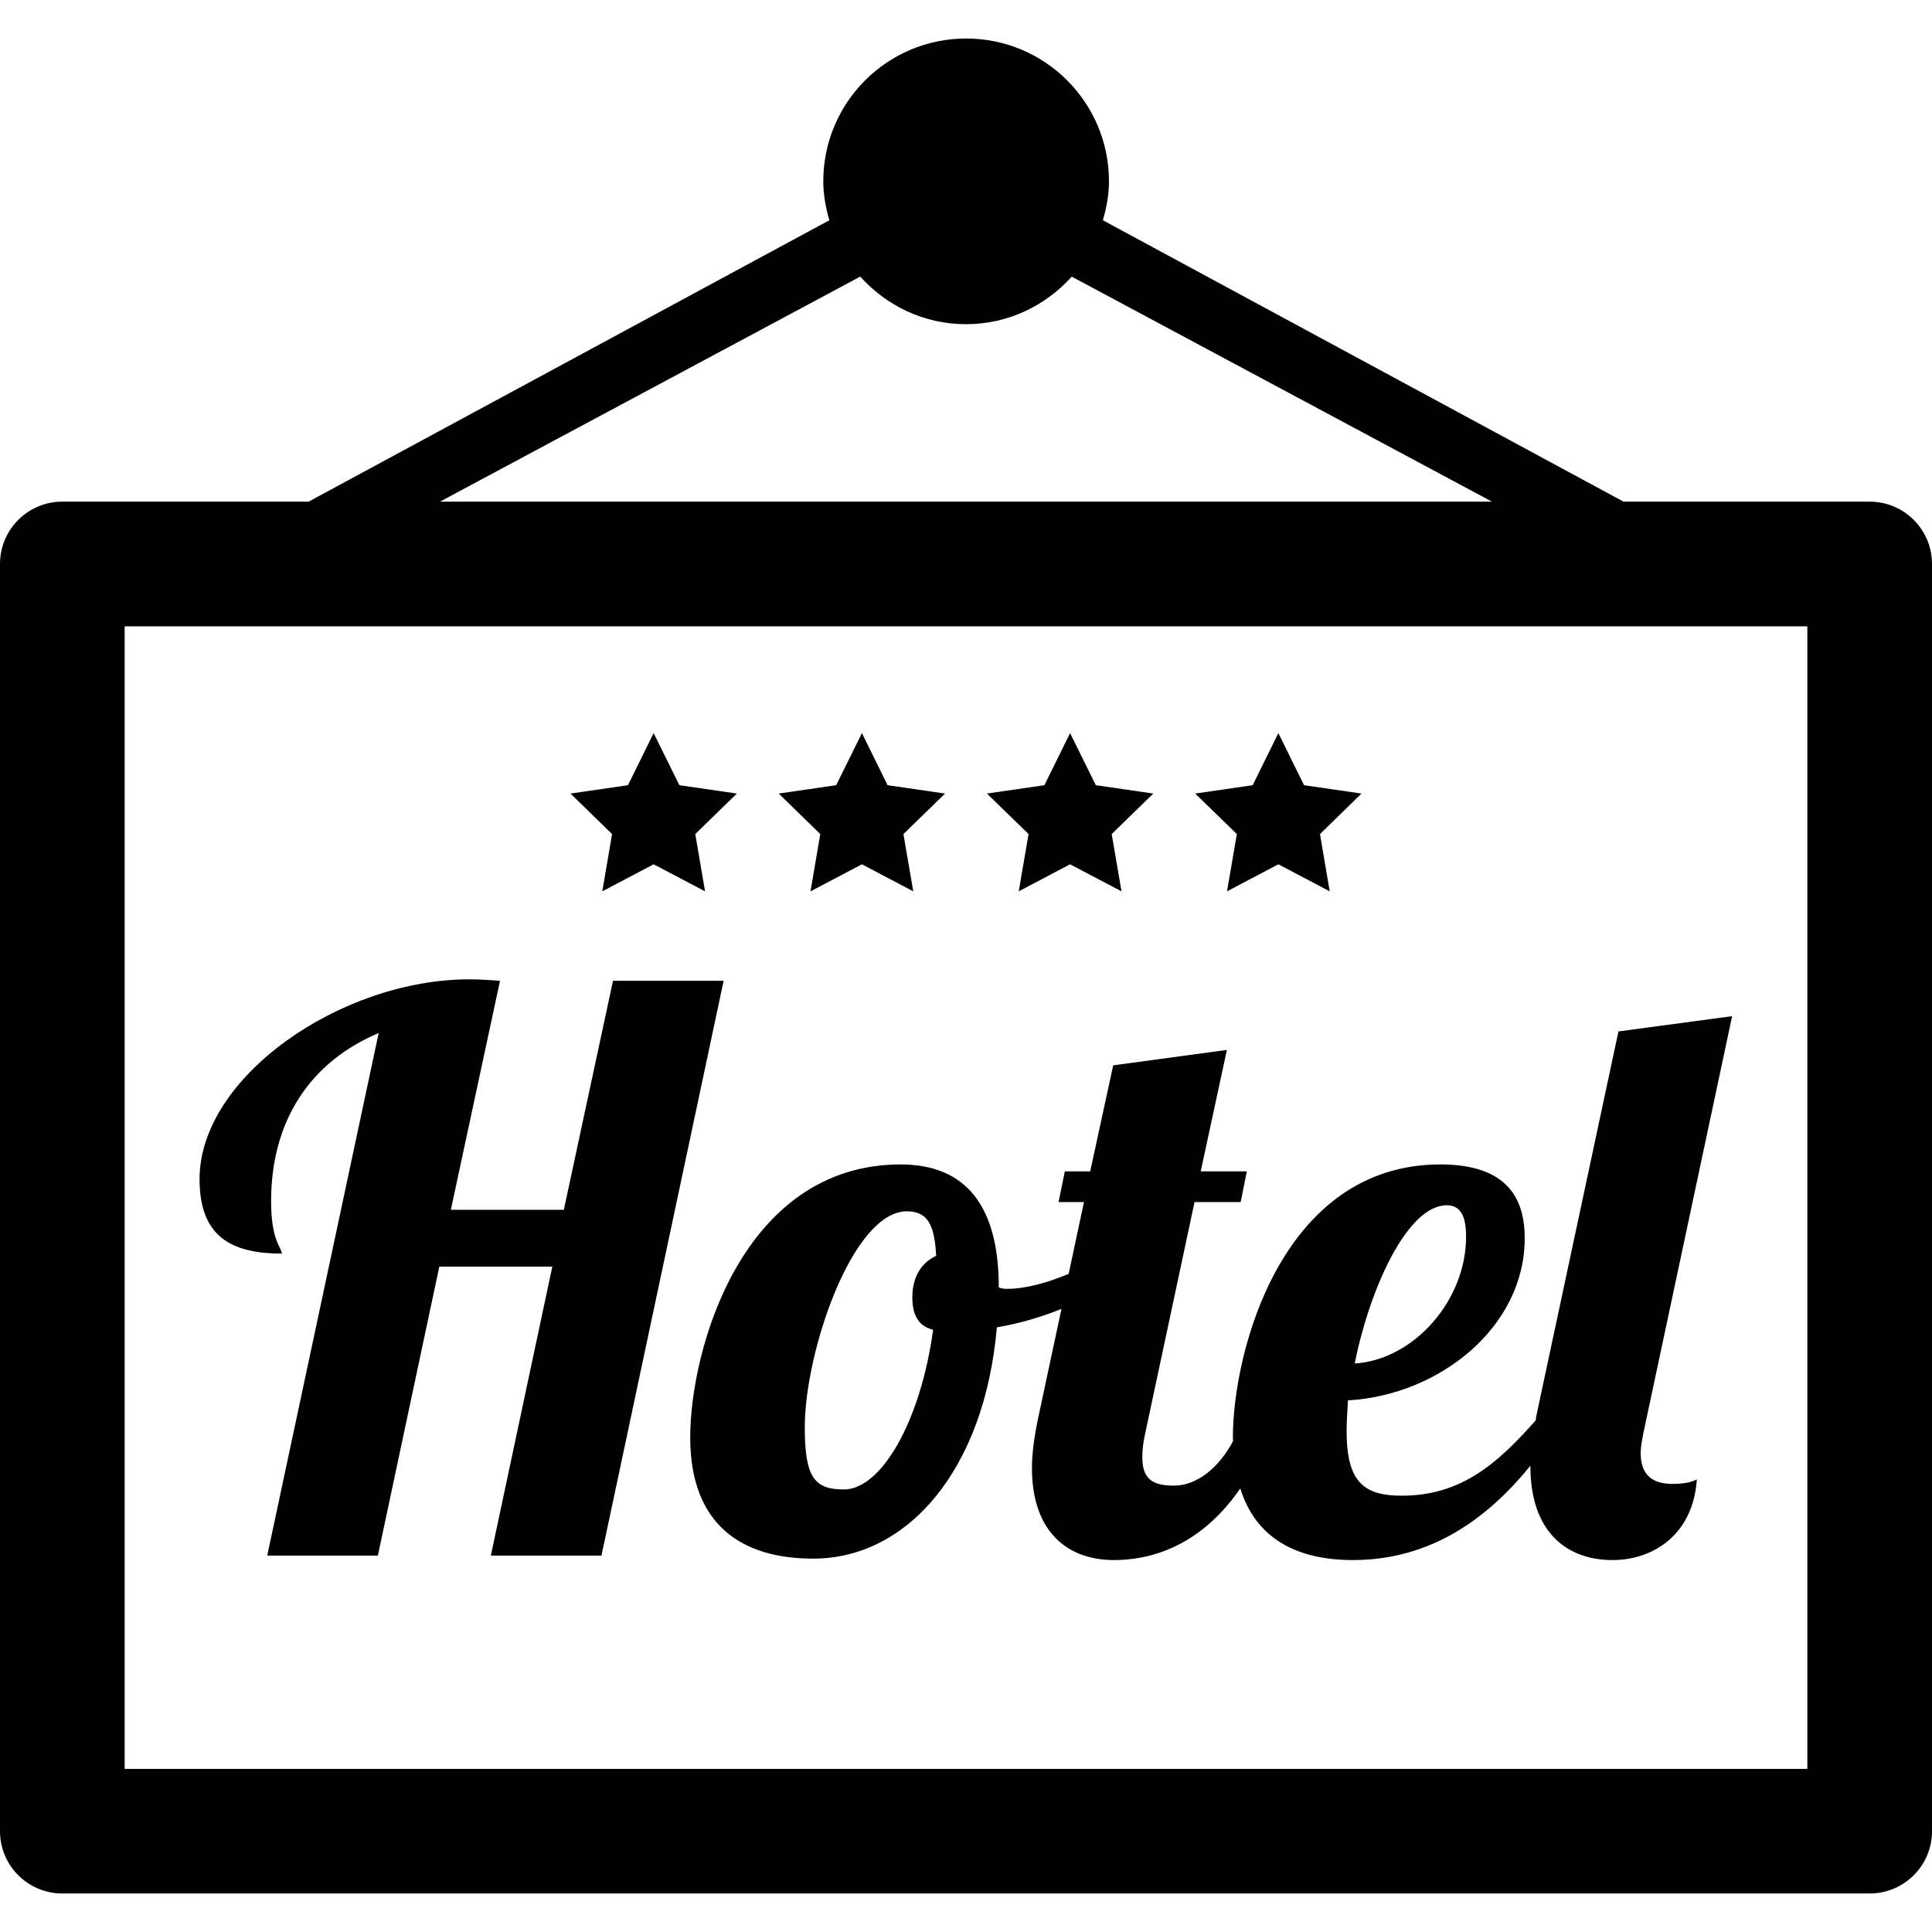
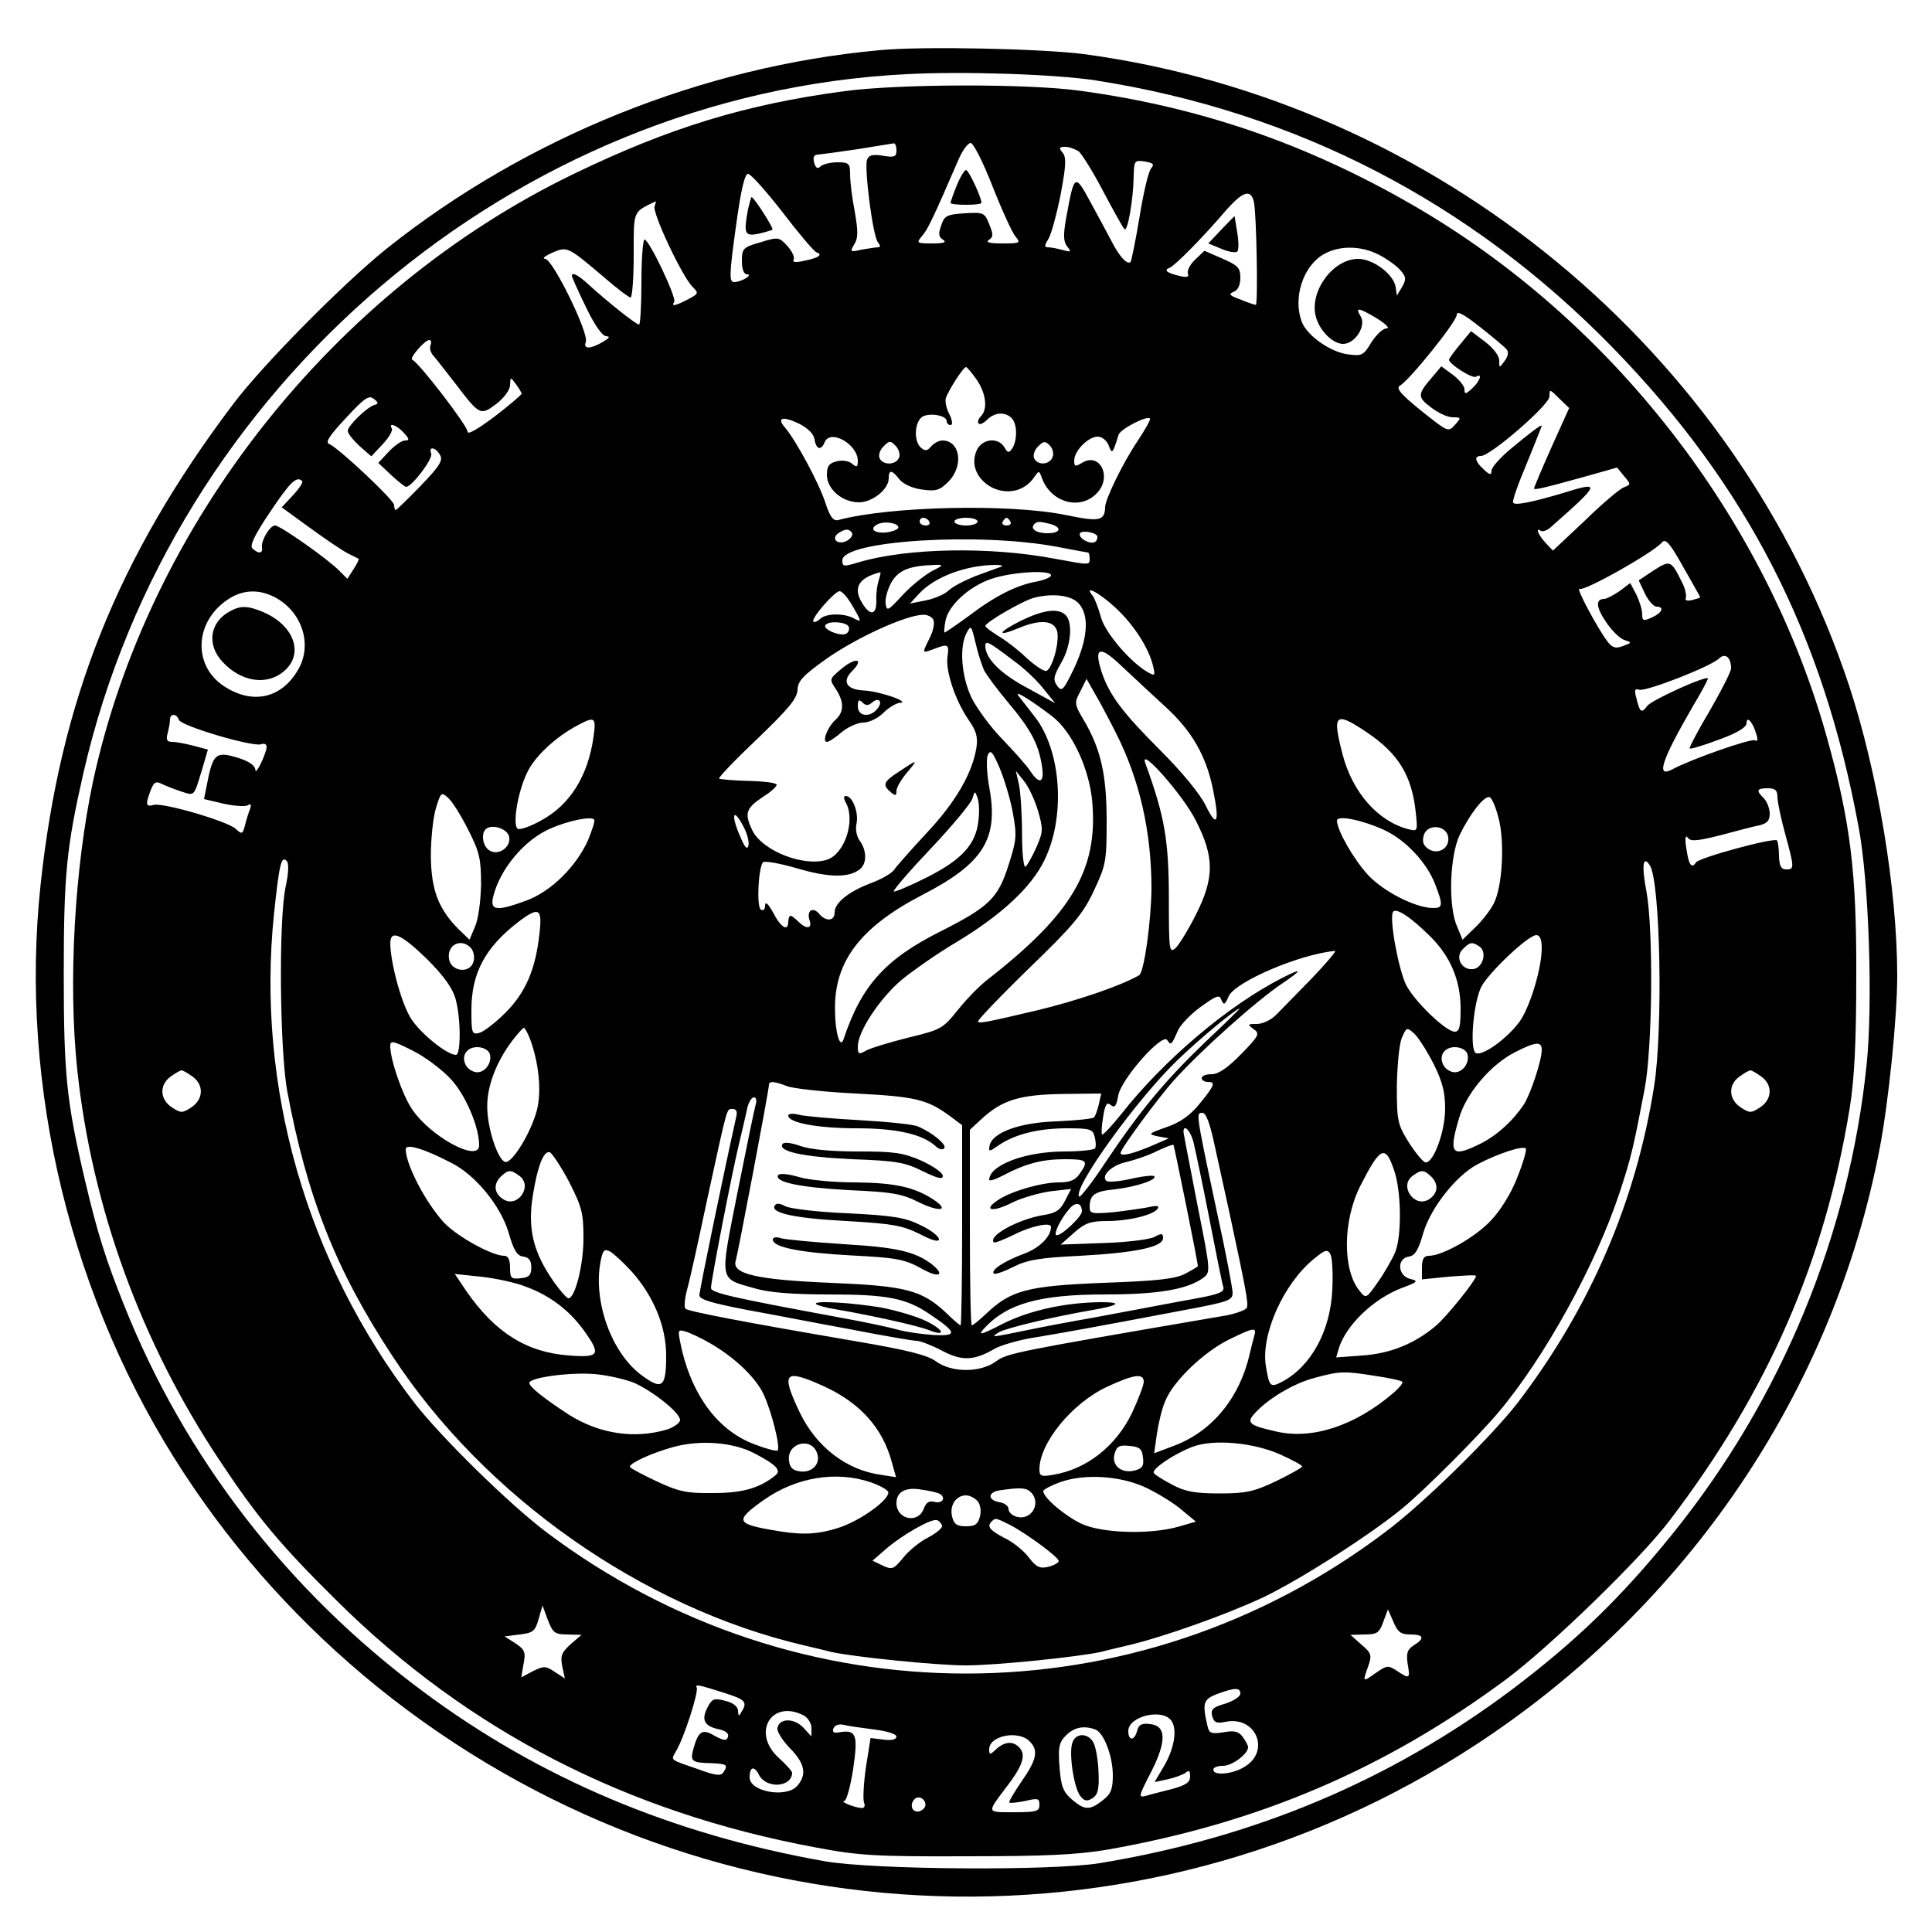
- <svg xmlns="http://www.w3.org/2000/svg" fill="#000000" version="1.1" id="Capa_1" width="800px" height="800px" viewBox="0 0 31 31" xml:space="preserve">
-   <g>
-     <path d="M30,8.049h-3.95l-8.354-4.515c0.058-0.2,0.098-0.406,0.098-0.624c0-1.265-1.025-2.292-2.292-2.292   c-1.266,0-2.292,1.026-2.292,2.292c0,0.218,0.04,0.424,0.097,0.624L4.952,8.049H1c-0.552,0-1,0.448-1,1v20.333c0,0.553,0.448,1,1,1   h29c0.552,0,1-0.447,1-1V9.049C31,8.497,30.552,8.049,30,8.049z M13.803,4.438c0.419,0.466,1.021,0.764,1.697,0.764   s1.277-0.298,1.697-0.763l6.742,3.61H7.06L13.803,4.438z M29,28.383H2V10.05h27V28.383z M3.202,18.919   c0-1.641,2.269-3.205,4.328-3.205c0.172,0,0.333,0.012,0.493,0.023l-0.789,3.675h1.813l0.789-3.675h1.775l-1.96,9.223H7.876   l0.986-4.636H7.049L6.063,24.96H4.288l1.788-8.384c-1.085,0.456-1.726,1.393-1.726,2.698c0,0.629,0.161,0.729,0.173,0.84   C3.67,20.116,3.202,19.808,3.202,18.919z M11.075,23.063c0,1.404,0.826,1.946,1.973,1.946c1.517,0,2.75-1.43,2.947-3.711   c0.368-0.062,0.715-0.167,1.037-0.296l-0.374,1.75c-0.062,0.296-0.1,0.566-0.1,0.801c0,1.036,0.58,1.479,1.318,1.479   c0.512,0,1.348-0.167,2.025-1.149c0.252,0.805,0.908,1.149,1.808,1.149c1.265,0,2.172-0.683,2.847-1.513c0,0.002,0,0.006,0,0.008   c0,1.049,0.578,1.505,1.317,1.505c0.666,0,1.295-0.419,1.354-1.294c-0.072,0.035-0.172,0.072-0.395,0.072   c-0.382,0-0.506-0.209-0.506-0.492c0-0.11,0.025-0.233,0.05-0.357l1.417-6.656l-1.824,0.245l-1.32,6.179   c-0.004,0.021-0.002,0.039-0.008,0.062c-0.604,0.683-1.189,1.208-2.146,1.208c-0.593,0-0.888-0.197-0.888-1.036   c0-0.147,0.012-0.319,0.022-0.493c1.479-0.086,2.836-1.184,2.836-2.601c0-0.617-0.259-1.185-1.354-1.185   c-2.527,0-3.329,2.971-3.329,4.39c0,0.018,0.003,0.032,0.003,0.05c-0.225,0.422-0.574,0.714-0.951,0.714   c-0.345,0-0.505-0.11-0.505-0.456c0-0.111,0.012-0.234,0.049-0.395l0.789-3.699h0.74l0.099-0.493h-0.74l0.42-1.948l-1.824,0.247   l-0.369,1.701h-0.407l-0.101,0.493h0.408l-0.246,1.152c-0.344,0.144-0.693,0.24-0.983,0.24c-0.037,0-0.086,0-0.138-0.023   c0-1.295-0.518-1.973-1.576-1.973C11.914,18.687,11.075,21.646,11.075,23.063z M23.215,19.339c0.234,0,0.309,0.197,0.309,0.505   c0,1.023-0.838,1.974-1.787,2.034C21.982,20.658,22.586,19.339,23.215,19.339z M15.021,20.151c-0.222,0.101-0.382,0.32-0.382,0.666   c0,0.248,0.074,0.457,0.333,0.52c-0.197,1.455-0.826,2.562-1.431,2.562c-0.468,0-0.628-0.185-0.628-0.998   c0-1.209,0.764-3.465,1.64-3.465C14.873,19.438,14.996,19.635,15.021,20.151z M9.821,13.383l-0.667-0.65l0.922-0.134l0.412-0.836   l0.413,0.836l0.922,0.134l-0.667,0.65l0.157,0.919l-0.825-0.434l-0.824,0.434L9.821,13.383z M13.162,13.383l-0.667-0.65   l0.922-0.134l0.413-0.836l0.412,0.836l0.922,0.134l-0.668,0.65l0.158,0.919l-0.824-0.434l-0.825,0.434L13.162,13.383z    M16.504,13.383l-0.668-0.65l0.922-0.134l0.412-0.836l0.413,0.836l0.922,0.134l-0.667,0.65l0.157,0.919l-0.825-0.434l-0.824,0.434   L16.504,13.383z M19.846,13.383l-0.669-0.65l0.923-0.134l0.412-0.836l0.412,0.836l0.922,0.134l-0.666,0.65l0.156,0.919   l-0.824-0.434l-0.824,0.434L19.846,13.383z" />
+ <svg xmlns="http://www.w3.org/2000/svg" version="1.0" width="500pt" height="500pt" viewBox="0 0 500 500" preserveAspectRatio="xMidYMid meet">
+   <g transform="translate(0,500) scale(0.1,-0.1)" fill="#000000" stroke="none">
+     <path d="M2275 4870 c-457 -42 -913 -225 -1275 -514 -111 -89 -320 -300 -396 -401 -300 -397 -448 -768 -499 -1245 -56 -523 79 -1078 372 -1524 137 -209 304 -393 500 -552 823 -664 1965 -724 2843 -149 549 360 925 916 1045 1545 23 121 45 339 45 445 0 223 -51 528 -125 752 -288 866 -1068 1510 -1980 1633 -108 14 -419 21 -530 10z m560 -78 c519 -81 972 -315 1340 -693 347 -357 543 -740 635 -1239 27 -143 37 -456 21 -613 -45 -443 -221 -868 -502 -1216 -134 -166 -251 -279 -418 -405 -313 -234 -664 -382 -1066 -448 -125 -20 -583 -17 -710 5 -396 70 -739 215 -1041 440 -350 260 -617 606 -774 1002 -46 115 -68 184 -100 320 -48 205 -55 273 -55 535 0 257 7 327 51 520 230 1003 1118 1757 2129 1808 147 8 386 0 490 -16z" />
+     <path d="M2185 4764 c-256 -34 -454 -95 -700 -214 -621 -300 -1100 -906 -1244 -1571 -48 -226 -65 -522 -41 -748 38 -356 165 -705 368 -1010 98 -148 157 -219 306 -366 338 -334 747 -545 1236 -636 111 -21 154 -24 390 -23 207 0 287 4 365 17 393 69 720 209 1033 441 114 85 348 312 423 411 255 335 401 670 466 1067 12 75 17 168 17 343 1 266 -15 397 -75 613 -158 570 -557 1084 -1074 1382 -274 158 -550 253 -859 295 -136 19 -471 18 -611 -1z m135 -153 c0 -17 -5 -19 -35 -14 -26 4 -36 2 -41 -10 -8 -21 15 -199 28 -214 7 -9 7 -13 0 -13 -5 0 -24 -3 -42 -6 -30 -7 -31 -6 -19 14 10 16 10 33 1 85 -7 35 -12 78 -12 96 0 28 -3 31 -33 31 -18 0 -38 -5 -44 -11 -7 -7 -12 -4 -16 10 -4 15 0 21 11 21 10 1 55 7 102 14 47 8 88 14 93 15 4 1 7 -8 7 -18z m249 -94 c24 -61 51 -120 59 -129 14 -17 12 -18 -34 -18 -33 0 -44 3 -35 9 12 8 12 14 1 41 -12 30 -15 31 -64 28 -45 -3 -52 -6 -60 -31 -8 -22 -7 -30 4 -37 11 -7 3 -10 -27 -10 -41 0 -42 1 -27 19 15 17 28 44 95 199 10 23 24 42 31 42 7 0 32 -49 57 -113z m223 91 c8 -7 37 -53 63 -103 26 -49 51 -94 55 -98 8 -9 23 75 24 138 1 39 2 41 29 37 22 -4 25 -7 16 -18 -7 -8 -20 -64 -30 -126 -10 -61 -21 -113 -23 -116 -9 -8 -30 15 -50 55 -11 21 -36 67 -55 102 -39 72 -41 71 -61 -39 -9 -49 -8 -65 2 -78 11 -14 10 -15 -12 -9 -14 4 -31 7 -38 7 -10 0 -9 5 2 23 7 12 21 64 31 114 14 75 15 96 5 108 -10 12 -9 15 7 15 10 0 26 -6 35 -12z m-767 -157 c42 -55 82 -102 88 -104 17 -6 7 -14 -32 -22 -22 -5 -31 -4 -27 3 3 6 -4 22 -16 35 -22 24 -24 24 -70 10 -45 -13 -48 -16 -48 -49 0 -20 5 -34 13 -34 18 0 -14 -20 -33 -20 -13 0 -13 17 4 140 13 96 23 140 32 140 7 0 47 -45 89 -99z m1220 27 c7 -31 11 -268 5 -267 -3 0 -21 6 -40 14 -28 10 -32 14 -17 20 11 4 17 18 17 36 0 26 -6 32 -47 50 l-46 20 -24 -23 c-13 -12 -21 -28 -19 -35 4 -10 -2 -12 -22 -7 -33 8 -41 15 -25 21 13 5 83 75 148 151 42 47 62 53 70 20z m-1551 -12 c-6 -17 71 -181 98 -208 17 -17 16 -18 -12 -33 -33 -17 -44 -19 -35 -6 6 11 -65 161 -77 161 -4 0 -8 -49 -8 -110 0 -60 -3 -110 -6 -110 -8 0 -83 60 -129 102 -28 26 -45 35 -45 24 0 -3 16 -39 36 -80 23 -48 43 -76 53 -76 11 -1 8 -5 -9 -15 -33 -19 -51 -19 -44 0 9 22 -86 215 -105 215 -9 1 -1 7 18 16 40 17 40 16 136 -65 32 -28 63 -51 67 -51 4 0 8 49 8 109 0 118 -3 111 57 140 1 1 0 -5 -3 -13z m1874 -125 c20 -10 45 -28 55 -39 16 -18 17 -24 6 -44 l-14 -23 -3 22 c-5 33 -58 73 -97 73 -65 0 -126 -83 -110 -148 9 -37 44 -72 71 -72 31 0 61 47 45 72 -15 24 -4 22 44 -7 22 -14 33 -25 23 -25 -9 0 -26 -16 -39 -36 -20 -34 -25 -36 -61 -31 -45 6 -105 48 -119 84 -23 61 2 142 55 174 40 24 97 24 144 0z m331 -245 c6 -7 4 -18 -5 -30 -14 -19 -14 -19 -14 1 0 12 -15 32 -36 48 l-37 28 -28 -34 c-16 -19 -29 -37 -29 -40 0 -11 61 -50 70 -44 18 11 10 -12 -10 -30 -17 -16 -20 -16 -20 -2 0 8 -14 25 -30 37 l-30 22 -20 -24 c-42 -48 -43 -55 -7 -82 19 -15 44 -26 57 -26 22 0 22 -1 5 -20 -17 -19 -18 -18 -87 37 -53 43 -66 58 -55 65 25 14 147 166 147 183 0 12 18 2 60 -31 33 -26 64 -52 69 -58z m-2785 10 c-3 -7 1 -20 8 -27 7 -8 32 -40 56 -71 64 -84 65 -84 107 -53 20 16 35 36 35 49 1 21 1 21 15 2 8 -11 15 -22 15 -25 -1 -3 -32 -30 -70 -59 -44 -33 -70 -48 -70 -39 0 15 -126 179 -143 186 -9 3 32 51 44 51 5 0 6 -6 3 -14z m1414 -89 c24 -36 29 -76 10 -95 -6 -6 -9 -15 -5 -18 3 -4 13 1 22 10 19 19 46 21 63 4 15 -15 15 -57 2 -78 -9 -13 -12 -13 -21 3 -16 26 -57 22 -71 -8 -17 -37 0 -76 40 -97 39 -19 83 -9 107 25 14 20 14 20 21 1 23 -65 100 -86 143 -40 40 42 7 107 -39 78 -17 -10 -20 -10 -20 6 0 25 36 62 61 62 11 0 23 -10 28 -22 9 -24 10 -24 26 27 5 15 73 50 81 42 3 -2 -12 -28 -31 -57 -38 -56 -85 -152 -85 -173 -1 -35 -15 -38 -101 -20 -146 30 -457 23 -590 -13 -12 -3 -21 8 -33 45 -16 50 -76 161 -104 194 -23 26 -7 31 35 11 24 -12 39 -27 41 -41 4 -26 17 -30 26 -8 14 36 86 -4 86 -48 0 -16 -3 -17 -15 -7 -8 7 -25 10 -40 6 -20 -5 -25 -13 -25 -35 0 -37 40 -71 83 -71 35 0 77 34 77 62 0 23 8 23 28 -3 10 -12 34 -23 59 -26 35 -5 45 -2 67 20 41 41 31 107 -15 107 -9 0 -22 -7 -29 -15 -10 -12 -16 -13 -26 -4 -19 15 -18 63 1 79 16 13 65 6 65 -10 0 -6 5 -10 10 -10 6 0 5 11 -3 28 -8 15 -12 34 -9 42 6 19 45 80 52 80 3 0 15 -15 28 -33z m1487 -175 c-25 -56 -45 -104 -45 -106 0 -5 25 1 130 30 l85 24 18 -22 c18 -21 18 -22 0 -29 -11 -4 -56 -42 -101 -86 l-83 -78 -19 20 c-20 22 -27 41 -12 31 5 -3 18 2 28 12 127 112 128 117 29 86 -77 -23 -125 -33 -129 -25 -3 4 13 49 35 101 21 52 39 96 39 98 0 5 -33 -20 -83 -62 -26 -22 -47 -46 -47 -54 0 -12 -4 -12 -20 3 -23 21 -26 35 -7 35 24 0 177 132 177 154 0 20 1 19 25 -5 l26 -25 -46 -102z m-3046 110 c-20 -6 -69 -54 -69 -67 0 -7 14 -24 30 -39 l31 -27 29 31 c17 18 27 36 24 41 -10 17 13 9 31 -11 15 -16 15 -20 3 -20 -8 0 -27 -13 -42 -29 l-27 -29 33 -31 c18 -17 36 -31 39 -31 15 0 70 73 65 86 -8 20 12 17 23 -4 8 -14 -2 -29 -51 -80 -33 -34 -62 -62 -64 -62 -2 0 -4 6 -4 13 0 13 -144 148 -168 158 -11 4 0 21 43 67 48 52 60 60 72 50 13 -10 13 -13 2 -16z m1358 -136 c-8 -20 -43 -21 -51 -1 -3 8 2 22 11 30 14 15 18 15 31 1 8 -8 12 -22 9 -30z m397 1 c-8 -21 -40 -22 -48 -2 -3 8 2 22 11 30 14 14 18 14 30 2 7 -7 11 -21 7 -30z m-1942 -62 c3 -3 -8 -20 -24 -37 l-29 -31 73 -53 c40 -29 84 -59 98 -66 14 -7 26 -13 28 -14 2 -1 -4 -13 -13 -27 l-16 -25 -22 22 c-31 31 -152 116 -165 116 -14 0 -37 -40 -34 -57 3 -16 -10 -17 -25 -2 -7 7 6 35 46 94 52 78 69 94 83 80z m1623 -105 c3 -5 -1 -10 -9 -10 -9 0 -16 5 -16 10 0 6 4 10 9 10 6 0 13 -4 16 -10z m125 0 c0 -5 -13 -10 -30 -10 -16 0 -30 5 -30 10 0 6 14 10 30 10 17 0 30 -4 30 -10z m85 0 c3 -5 -1 -10 -10 -10 -9 0 -13 5 -10 10 3 6 8 10 10 10 2 0 7 -4 10 -10z m-290 -15 c0 -5 -15 -11 -32 -13 -32 -3 -45 11 -20 22 19 8 52 2 52 -9z m393 9 c32 -9 27 -24 -7 -24 -30 0 -46 12 -34 24 8 7 12 7 41 0z m-513 -23 c3 -6 -3 -15 -14 -21 -24 -12 -42 7 -20 21 18 11 26 11 34 0z m635 -10 c0 -16 -13 -20 -32 -10 -10 5 -16 14 -13 19 6 9 45 1 45 -9z m-105 -26 c42 -8 79 -15 81 -15 2 0 4 -7 4 -15 0 -18 2 -18 -90 -1 -168 32 -382 28 -507 -9 -40 -12 -43 -12 -43 5 0 51 353 73 555 35z m1665 -131 c0 -1 -9 -4 -21 -7 -13 -3 -19 -1 -16 6 2 7 -2 26 -11 42 -27 55 -30 56 -72 29 l-39 -26 16 -34 c9 -19 23 -34 30 -34 21 0 15 -16 -12 -28 -22 -10 -25 -9 -25 9 0 11 -7 33 -15 50 l-16 30 -28 -21 c-16 -11 -34 -20 -39 -20 -23 0 -22 -21 4 -59 14 -22 36 -43 47 -47 21 -7 21 -7 -3 -16 -19 -7 -27 -5 -40 12 -27 36 -84 143 -72 136 12 -7 191 94 213 120 9 11 20 0 55 -63 24 -42 44 -77 44 -79z m-1990 67 c-19 -11 -53 -38 -75 -62 -37 -40 -40 -42 -43 -21 -2 12 5 37 15 55 19 32 47 43 113 45 23 1 22 -1 -10 -17z m180 12 c-8 -3 -38 -14 -66 -24 -27 -11 -59 -27 -70 -38 -11 -10 -38 -21 -59 -25 l-40 -8 24 26 c40 43 120 73 196 74 17 0 23 -2 15 -5z m-316 -35 c-4 -13 -7 -35 -6 -50 1 -37 -13 -43 -32 -16 -31 44 -17 72 42 87 2 1 0 -9 -4 -21z m446 13 c0 -5 -17 -12 -37 -16 -52 -9 -109 -38 -177 -90 -33 -24 -61 -43 -62 -42 -1 1 0 15 3 31 8 40 62 89 119 108 53 18 154 24 154 9z m-2010 -56 c72 -37 100 -124 61 -189 -43 -74 -118 -90 -191 -42 -84 55 -76 172 15 228 36 22 76 23 115 3z m1498 -26 c22 -38 22 -40 3 -30 -26 15 -74 14 -89 -1 -6 -6 -14 -9 -17 -7 -7 8 55 79 68 79 7 0 22 -18 35 -41z m678 -1 c48 -44 87 -105 98 -151 6 -25 5 -27 -11 -18 -45 24 -113 103 -124 144 -6 23 -16 48 -21 55 -25 30 16 9 58 -30z m-96 12 c30 -30 26 -92 -10 -169 -28 -58 -32 -62 -44 -46 -11 16 -10 24 10 59 26 44 31 105 12 124 -19 19 -57 14 -115 -14 -60 -30 -66 -44 -8 -20 57 24 93 21 101 -8 6 -27 -11 -92 -27 -102 -6 -3 -29 12 -52 33 -23 22 -57 48 -75 58 -17 11 -32 22 -32 25 0 9 96 65 126 73 47 12 94 7 114 -13z m-374 -45 c3 -8 -1 -29 -10 -46 -20 -41 -21 -40 10 -29 38 15 41 13 36 -20 -5 -37 20 -112 54 -162 21 -30 25 -45 21 -73 -11 -67 -54 -141 -129 -221 -41 -44 -79 -87 -84 -95 -5 -8 -30 -23 -56 -33 -60 -22 -98 -52 -98 -77 0 -23 -22 -25 -40 -4 -16 19 -33 9 -25 -16 8 -23 -8 -25 -29 -4 -8 8 -17 15 -20 15 -3 0 -6 -7 -6 -15 0 -27 -19 -16 -39 23 -13 23 -20 30 -21 19 0 -11 -5 -15 -11 -11 -11 7 -7 103 5 122 3 5 43 -2 88 -15 84 -25 136 -25 164 -2 18 15 17 49 -1 73 -8 11 -12 30 -8 46 5 29 -11 70 -28 70 -6 0 -6 -7 1 -19 24 -47 -5 -132 -50 -146 -60 -19 -167 23 -193 76 -21 44 -17 57 28 87 19 12 35 26 35 31 0 5 -32 9 -72 10 -39 1 -74 4 -77 6 -2 3 42 49 99 103 81 78 103 104 104 127 1 23 14 37 79 83 77 53 199 109 245 111 12 1 25 -6 28 -14z m-220 -16 c3 -6 1 -15 -6 -19 -14 -8 -61 11 -54 22 8 12 52 9 60 -3z m352 -116 c7 -12 34 -49 61 -81 59 -70 78 -107 87 -161 8 -47 -5 -54 -30 -16 -9 14 -42 51 -73 83 -30 31 -66 80 -79 107 -26 55 -32 132 -12 168 11 20 12 18 23 -28 6 -27 17 -60 23 -72z m74 28 c27 -19 62 -52 78 -73 l31 -38 -73 40 c-68 36 -108 76 -108 108 0 16 9 11 72 -37z m395 -121 c69 -63 106 -129 123 -217 17 -83 9 -97 -20 -37 -15 30 -61 86 -117 142 -98 98 -132 143 -152 203 -21 65 -5 70 53 14 29 -27 80 -75 113 -105z m1463 100 c0 -8 -25 -57 -55 -109 -31 -52 -54 -96 -52 -98 3 -2 36 8 76 23 47 17 71 32 71 42 0 21 16 4 25 -27 5 -15 4 -21 -3 -17 -9 6 -166 -49 -214 -75 -43 -23 -29 21 53 163 22 36 39 69 39 72 0 10 -145 -55 -157 -71 -15 -20 -19 -17 -28 20 -6 21 -4 26 7 22 16 -6 186 60 207 81 16 15 31 3 31 -26z m-1593 -165 c62 -121 93 -257 93 -405 -1 -86 -19 -216 -32 -224 -49 -28 -161 -66 -265 -91 -132 -31 -147 -34 -152 -29 -3 2 56 64 131 137 116 112 141 142 169 202 31 66 33 76 33 180 0 120 -15 186 -59 261 -25 42 -25 45 -9 75 l16 32 25 -44 c14 -24 36 -66 50 -94z m-165 42 c52 -39 98 -137 105 -225 14 -173 -53 -287 -271 -457 -21 -16 -56 -52 -78 -80 -38 -47 -43 -50 -126 -70 -48 -12 -97 -27 -109 -33 -21 -12 -23 -11 -23 10 0 38 56 123 112 171 29 24 93 69 142 98 115 69 195 142 229 213 55 112 44 283 -25 371 -17 22 -36 46 -42 54 -13 17 31 -10 86 -52z m-2259 -10 c6 -16 192 -71 213 -63 8 3 14 0 14 -7 -1 -18 -28 -74 -29 -60 -1 15 -25 28 -68 38 -36 7 -44 -4 -58 -78 l-7 -35 51 -12 c27 -6 56 -8 62 -4 9 5 10 2 6 -10 -4 -10 -10 -29 -13 -42 -6 -23 -8 -24 -24 -9 -22 20 -187 68 -212 62 -21 -6 -22 1 -8 38 8 20 13 24 27 17 10 -5 33 -14 51 -20 37 -12 33 -15 56 60 l14 48 -37 10 c-20 5 -44 10 -55 10 -14 0 -17 5 -12 23 3 12 6 28 6 35 0 16 17 16 23 -1z m1073 -44 c-14 -101 -61 -176 -135 -216 -28 -16 -55 -25 -61 -22 -14 9 -1 92 23 143 19 43 75 95 132 125 45 24 48 21 41 -30z m2001 12 c82 -55 117 -112 127 -208 5 -48 5 -49 -19 -43 -78 20 -144 94 -170 192 -28 107 -20 114 62 59z m-916 -207 c11 -61 10 -72 -11 -137 -27 -86 -51 -108 -175 -171 -144 -72 -206 -141 -252 -280 -9 -26 -22 19 -22 77 -2 125 66 214 226 297 157 81 197 144 174 274 -7 37 -9 76 -5 87 7 16 12 11 30 -30 12 -28 28 -80 35 -117z m474 -22 c48 -94 48 -148 0 -243 -19 -38 -43 -77 -52 -86 -17 -15 -18 -9 -18 126 0 153 -11 215 -61 352 -17 47 99 -84 131 -149z m-409 27 c14 -49 14 -55 -4 -96 -11 -25 -24 -47 -28 -50 -5 -3 -9 36 -9 86 0 51 -4 108 -8 127 l-8 35 20 -25 c12 -14 28 -48 37 -77z m1914 34 c0 -12 9 -55 20 -95 24 -88 24 -92 3 -92 -14 0 -18 9 -19 35 0 19 -3 37 -5 40 -9 8 -203 -45 -210 -57 -11 -18 -19 -6 -25 38 -4 25 -2 34 4 26 7 -10 23 -9 83 6 41 11 86 23 102 26 20 5 27 12 27 30 0 14 -7 31 -15 40 -21 20 -19 26 10 26 19 0 25 -5 25 -23z m-3388 -85 c29 -57 33 -75 33 -141 -1 -44 -7 -90 -16 -110 l-14 -33 -29 28 c-52 53 -70 101 -71 189 0 44 6 100 13 123 13 42 14 43 32 27 11 -10 34 -47 52 -83z m1320 23 c-7 -61 -43 -100 -134 -146 -44 -22 -82 -38 -85 -36 -2 3 40 52 95 110 55 58 103 116 108 129 7 22 7 22 14 3 4 -11 5 -38 2 -60z m1346 9 c17 -63 10 -179 -12 -222 -9 -18 -31 -46 -49 -63 l-32 -31 -14 34 c-24 54 -19 184 7 238 27 55 63 101 77 97 6 -2 16 -26 23 -53z m-2356 -58 c-31 -69 -95 -132 -158 -156 -78 -29 -96 -27 -88 8 17 72 81 149 149 178 48 21 109 33 113 22 2 -4 -6 -27 -16 -52z m403 33 c9 -17 14 -38 12 -47 -3 -12 -9 -6 -20 20 -27 60 -20 82 8 27z m1655 -6 c56 -25 112 -84 134 -141 21 -54 20 -62 -4 -62 -46 0 -129 42 -170 86 -38 42 -79 114 -80 140 0 15 62 3 120 -23z m-2262 -20 c4 -28 -32 -50 -54 -32 -15 12 -19 41 -7 53 16 15 58 1 61 -21z m2430 0 c4 -29 -28 -47 -53 -29 -12 9 -15 19 -10 35 9 30 59 26 63 -6z m-3009 -129 c-18 -87 -15 -417 4 -526 51 -274 126 -465 273 -688 238 -363 646 -650 1064 -748 25 -6 56 -13 70 -17 59 -13 272 -35 350 -35 78 0 291 22 350 35 14 4 45 11 70 17 93 22 255 80 349 124 98 47 280 164 361 231 58 48 194 184 248 248 119 141 251 380 313 567 31 94 36 117 65 268 21 108 23 415 5 513 -13 66 -9 96 9 67 27 -43 34 -423 11 -570 -47 -300 -166 -575 -353 -820 -68 -88 -245 -262 -343 -335 -646 -488 -1522 -488 -2170 -1 -97 73 -274 247 -343 336 -279 364 -409 817 -363 1264 14 132 19 152 33 138 6 -6 5 -31 -3 -68z m2964 -129 c51 -51 77 -113 77 -185 0 -47 -3 -60 -15 -60 -23 0 -104 78 -126 121 -20 41 -44 172 -34 189 8 12 47 -14 98 -65z m-2307 8 c-10 -92 -36 -152 -88 -204 -25 -25 -56 -49 -67 -52 -20 -5 -21 -1 -21 59 0 95 35 161 120 227 55 42 64 37 56 -30z m-291 -65 c44 -44 66 -75 74 -103 14 -51 14 -145 1 -145 -23 0 -90 54 -115 92 -25 37 -54 143 -55 196 0 37 27 26 95 -40z m2885 29 c0 -52 -29 -149 -56 -189 -31 -44 -98 -93 -115 -83 -16 11 -6 131 15 172 20 37 121 133 142 133 9 0 14 -11 14 -33z m-2770 -2 c6 -8 9 -23 5 -35 -10 -31 -59 -24 -63 9 -6 37 34 55 58 26z m2608 6 c21 -13 11 -55 -15 -59 -30 -4 -49 31 -27 52 18 18 24 19 42 7z m-433 -83 c-39 -40 -80 -82 -93 -95 -13 -13 -35 -23 -49 -23 -25 0 -25 -1 -9 -13 17 -12 15 -17 -32 -65 -35 -36 -59 -52 -76 -52 -14 0 -26 -4 -26 -10 0 -5 7 -10 15 -10 22 0 19 -8 -20 -56 -25 -31 -51 -49 -86 -61 -48 -17 -49 -18 -22 -24 l28 -5 -39 -17 c-53 -23 -86 -31 -86 -21 0 11 97 142 137 187 74 82 217 209 283 253 52 35 51 40 -2 13 -139 -71 -305 -211 -416 -352 -25 -31 -47 -55 -50 -53 -2 3 -1 23 3 46 5 32 10 39 20 30 10 -8 14 -3 19 25 8 43 115 164 127 143 9 -14 11 -13 27 24 6 15 33 43 59 62 42 30 49 33 54 18 6 -14 9 -13 19 10 18 38 185 109 275 117 5 1 -22 -31 -60 -71z m-276 -165 c-103 -99 -167 -175 -258 -311 -34 -52 -65 -91 -68 -89 -19 19 150 254 256 355 56 54 149 131 159 132 2 0 -38 -39 -89 -87z m-1748 10 c23 -61 31 -134 19 -184 -14 -57 -65 -142 -83 -136 -19 6 -46 88 -46 142 -1 54 24 118 65 172 14 18 27 33 30 33 2 0 9 -12 15 -27z m2339 -66 c23 -46 30 -74 30 -116 0 -62 -32 -145 -52 -139 -7 3 -26 26 -43 53 -28 45 -30 55 -30 144 1 53 6 109 13 125 12 28 13 28 32 11 11 -10 33 -45 50 -78z m-2543 -40 c38 -41 73 -123 73 -171 0 -46 -126 22 -174 94 -25 37 -56 128 -56 162 0 16 6 15 58 -11 32 -16 76 -49 99 -74z m2823 76 c0 -28 -29 -114 -46 -141 -28 -42 -68 -79 -111 -101 -76 -38 -85 -29 -57 65 18 64 82 139 145 171 53 27 69 29 69 6z m-2723 -9 c8 -22 -10 -49 -32 -49 -10 0 -22 7 -28 16 -15 24 -1 49 28 49 15 0 28 -7 32 -16z m2530 0 c8 -22 -10 -49 -32 -49 -10 0 -22 7 -28 16 -15 24 -1 49 28 49 15 0 28 -7 32 -16z m-3299 -60 c30 -21 29 -59 -3 -80 -23 -15 -27 -15 -50 0 -32 21 -33 59 -3 80 12 9 25 16 28 16 3 0 16 -7 28 -16z m4060 0 c30 -21 29 -59 -3 -80 -23 -15 -27 -15 -50 0 -32 21 -33 59 -3 80 12 9 25 16 28 16 3 0 16 -7 28 -16z m-2521 -25 c15 -6 96 -15 178 -19 154 -8 184 -15 243 -58 l32 -24 0 -259 c0 -143 -2 -259 -4 -259 -2 0 -19 14 -37 32 -64 60 -106 70 -299 78 -191 8 -257 23 -246 57 6 20 86 442 86 455 0 11 13 10 47 -3z m807 -46 c-4 -16 -9 -31 -13 -35 -3 -3 -46 -8 -96 -10 -97 -3 -167 -29 -174 -63 -3 -17 -1 -16 25 2 42 28 102 43 176 43 59 0 66 -2 71 -22 3 -12 4 -25 1 -30 -3 -4 -39 -8 -79 -8 -101 0 -194 -35 -195 -73 0 -5 17 1 38 12 57 30 100 41 158 41 58 0 62 -4 38 -38 -11 -16 -25 -22 -53 -22 -45 0 -122 -22 -157 -45 -42 -27 -17 -34 34 -8 26 13 72 26 101 30 l53 6 -16 -31 c-12 -24 -24 -32 -58 -37 -64 -11 -142 -54 -126 -70 2 -3 26 7 53 20 43 22 95 33 95 20 0 -25 -29 -54 -68 -69 -52 -19 -89 -43 -80 -52 3 -3 26 5 50 17 35 18 67 24 173 29 146 8 215 23 215 46 0 12 -4 13 -22 3 -13 -7 -72 -14 -133 -16 l-110 -4 35 31 c28 25 43 30 85 30 57 0 121 16 131 32 5 7 -2 9 -22 4 -16 -3 -57 -9 -91 -13 -57 -5 -63 -4 -63 13 0 32 13 41 65 46 54 6 111 25 102 34 -3 3 -31 0 -61 -7 -31 -7 -59 -9 -63 -5 -14 14 15 41 53 49 21 5 57 17 78 28 22 10 41 18 43 16 2 -3 63 -302 63 -314 0 -1 -15 -10 -32 -19 -26 -14 -73 -19 -213 -24 -197 -8 -239 -19 -304 -81 -17 -16 -33 -29 -36 -29 -3 0 -5 114 -5 253 l0 253 28 26 c56 52 100 66 225 67 l87 1 -6 -27z m-888 0 c-3 -10 -24 -112 -47 -227 -47 -239 -50 -223 47 -251 35 -10 96 -15 189 -15 150 0 199 -9 261 -51 71 -48 73 -57 10 -54 -30 2 -72 8 -93 14 -21 6 -87 20 -148 31 -281 52 -335 64 -335 77 0 18 57 312 75 383 7 30 16 67 19 83 4 15 11 27 17 27 6 0 8 -8 5 -17z m-51 -35 c-30 -134 -95 -448 -95 -460 0 -11 30 -20 123 -38 67 -12 189 -36 272 -51 82 -16 157 -29 167 -29 9 0 38 -11 65 -25 52 -28 84 -27 138 5 17 9 64 23 105 29 72 12 140 24 393 72 106 20 117 24 117 43 0 11 -18 107 -41 211 -55 259 -54 255 -37 255 9 0 19 -26 31 -82 10 -46 27 -123 38 -173 44 -204 50 -238 46 -249 -3 -7 -34 -18 -69 -23 -531 -91 -551 -95 -580 -116 -41 -30 -115 -30 -156 0 -22 16 -73 29 -208 52 -281 48 -433 77 -440 84 -4 4 -2 26 4 49 7 24 30 129 52 233 54 248 50 235 66 235 10 0 13 -7 9 -22z m1184 -65 c5 -21 24 -110 41 -198 17 -88 33 -167 36 -176 3 -12 -10 -18 -63 -28 -38 -7 -88 -16 -113 -21 -25 -5 -97 -18 -160 -30 -63 -11 -137 -25 -165 -31 -102 -21 -103 -21 -80 -7 19 11 134 39 244 58 68 12 77 20 20 20 -93 -1 -184 -21 -254 -56 -54 -28 -65 -31 -50 -14 60 66 143 90 316 90 136 0 212 13 253 43 19 14 19 18 -13 178 -17 90 -34 174 -36 187 -9 38 14 24 24 -15z m-1922 -52 c63 -31 128 -111 149 -180 13 -46 22 -61 38 -63 15 -2 21 -10 21 -28 0 -20 -6 -26 -27 -28 -25 -3 -28 0 -28 27 0 21 -5 31 -15 31 -32 0 -122 50 -156 86 -47 51 -99 150 -99 190 0 15 46 2 117 -35z m2759 -40 c-15 -39 -43 -84 -67 -109 -39 -43 -126 -92 -161 -92 -13 0 -18 -8 -18 -31 l0 -30 70 7 c39 3 70 5 70 2 0 -11 -78 -108 -105 -130 -55 -46 -117 -71 -189 -76 l-68 -5 7 24 c19 60 89 127 161 155 43 16 46 19 24 24 -33 8 -36 53 -4 58 16 2 25 17 38 63 20 65 85 147 140 176 53 28 121 50 125 40 2 -5 -8 -39 -23 -76z m-2453 -10 c33 -65 37 -80 37 -146 0 -70 -22 -155 -39 -155 -4 0 -21 19 -38 43 -53 76 -68 137 -54 223 12 76 28 117 44 112 6 -3 29 -37 50 -77z m2134 33 c20 -54 21 -171 4 -214 -8 -19 -28 -54 -45 -78 -30 -43 -31 -44 -48 -22 -44 54 -43 182 3 272 51 100 64 106 86 42z m-2263 -17 c36 -26 -4 -84 -41 -61 -24 15 -27 38 -8 58 20 19 26 20 49 3z m2361 -3 c19 -20 16 -43 -7 -58 -38 -23 -78 35 -42 61 23 17 29 16 49 -3z m-905 -89 c0 -14 -59 -69 -67 -61 -6 5 14 45 35 68 16 19 32 15 32 -7z m-1165 -156 c56 -63 89 -141 89 -217 0 -83 -10 -91 -65 -50 -77 58 -124 190 -105 292 6 31 10 35 25 27 10 -6 35 -29 56 -52z m1813 -47 c-5 -107 -55 -198 -130 -238 -31 -16 -33 -13 -42 41 -13 81 45 211 122 275 31 26 38 28 45 14 5 -9 7 -50 5 -92z m-2087 8 c63 -23 112 -61 150 -113 45 -63 41 -71 -38 -65 -110 8 -191 59 -265 165 l-31 46 67 -7 c37 -4 90 -15 117 -26z m478 -147 c62 -36 116 -87 137 -131 21 -45 45 -140 36 -146 -4 -2 -31 5 -59 16 -92 34 -159 122 -188 243 -12 55 -12 55 9 49 11 -3 41 -17 65 -31z m1407 20 c-3 -10 -8 -31 -12 -48 -26 -113 -97 -199 -194 -236 l-53 -20 7 50 c4 27 13 66 22 86 21 51 98 125 164 158 65 32 73 33 66 10z m-1602 -123 c52 -25 116 -77 116 -95 0 -7 -15 -18 -32 -24 -85 -26 -177 -12 -256 38 -66 43 -102 72 -102 82 0 14 105 28 168 23 35 -3 83 -14 106 -24z m1916 19 c35 -5 67 -12 69 -15 3 -3 -8 -16 -23 -29 -99 -85 -210 -121 -302 -100 -72 16 -79 23 -57 47 34 38 101 78 155 92 66 18 77 18 158 5z m-1427 -27 c93 -43 151 -107 175 -196 l11 -39 -38 6 c-90 12 -168 72 -211 161 -50 105 -41 115 63 68z m827 12 c0 -9 -14 -45 -30 -80 -42 -87 -118 -147 -206 -161 -29 -5 -34 -3 -34 14 0 69 85 172 175 214 69 32 95 36 95 13z m-1010 -184 c58 -30 73 -45 57 -58 -42 -34 -86 -46 -162 -46 -69 -1 -89 4 -147 31 -38 18 -68 34 -68 37 0 10 58 36 112 51 69 19 153 13 208 -15z m165 -2 c9 -26 -13 -50 -44 -46 -19 2 -27 10 -29 27 -7 47 59 64 73 19z m1198 -2 c31 -14 57 -28 57 -31 0 -3 -30 -20 -67 -38 -59 -28 -79 -32 -148 -32 -63 0 -89 5 -122 23 -23 12 -44 25 -47 30 -6 10 53 50 101 68 54 20 156 11 226 -20z m-355 -8 c3 -22 -2 -29 -23 -34 -34 -8 -60 15 -50 45 5 18 13 22 38 19 26 -2 33 -8 35 -30z m-705 -64 c26 -9 47 -21 46 -27 -1 -21 -70 -70 -123 -89 -60 -20 -100 -22 -182 -7 -90 16 -91 25 -16 78 83 58 186 75 275 45z m717 -16 c30 -15 71 -40 90 -57 l35 -29 -45 -13 c-74 -21 -197 -17 -250 7 -43 20 -100 68 -100 85 0 4 19 14 43 23 64 23 160 17 227 -16z m-538 -14 c17 -10 7 -26 -13 -21 -15 4 -22 -1 -29 -19 -15 -38 -70 -26 -70 16 0 29 23 42 64 35 22 -3 43 -8 48 -11z m236 4 c28 -28 1 -75 -38 -63 -11 3 -20 12 -20 20 0 7 -10 15 -22 17 -32 5 -33 26 -1 31 54 8 69 7 81 -5z m-138 -23 c7 -8 10 -25 6 -40 -5 -20 -13 -25 -36 -25 -23 0 -31 5 -36 25 -7 29 10 55 36 55 10 0 23 -7 30 -15z m-92 -63 c2 -6 -15 -20 -36 -31 -22 -11 -51 -35 -65 -53 -24 -29 -28 -31 -52 -20 l-27 13 37 32 c42 36 115 77 129 73 6 -1 11 -7 14 -14z m175 2 c44 -23 127 -84 127 -94 0 -4 -12 -11 -27 -15 -22 -5 -31 -1 -51 25 -13 17 -41 40 -63 50 -38 20 -46 30 -32 43 9 9 10 9 46 -9z m-1144 -284 l36 -1 -28 -24 c-24 -22 -27 -30 -22 -57 l7 -32 -26 17 c-24 16 -28 16 -57 2 l-30 -16 6 35 c6 30 3 37 -21 53 l-28 18 39 5 c35 4 40 9 49 40 l10 35 14 -38 c13 -33 18 -37 51 -37z m2181 0 c35 0 38 -10 9 -28 -17 -11 -20 -20 -16 -48 7 -39 5 -40 -28 -18 -23 15 -26 14 -55 -6 -34 -24 -34 -24 -19 18 10 29 8 34 -18 56 l-28 25 37 1 c31 0 38 4 48 33 l12 32 14 -32 c11 -27 20 -33 44 -33z m-1770 -153 c47 -15 54 -22 41 -44 -9 -16 -10 -16 -11 -1 0 11 -12 21 -32 26 -29 8 -35 6 -46 -15 -18 -33 -10 -50 27 -58 19 -4 28 -11 25 -20 -4 -11 -11 -10 -35 3 -32 19 -42 12 -55 -36 -8 -30 -3 -34 45 -35 43 -2 46 -4 33 -24 -6 -10 -22 -8 -67 9 -73 25 -69 22 -56 45 21 34 60 156 54 166 -5 9 6 7 77 -16z m1330 0 c0 -8 -18 -19 -39 -26 -32 -9 -38 -15 -34 -32 5 -17 11 -20 35 -15 79 16 117 -77 48 -117 -31 -19 -80 -23 -80 -7 0 6 11 10 25 10 24 0 65 31 65 48 0 5 -6 16 -14 27 -10 14 -21 17 -49 12 -32 -5 -38 -3 -42 16 -14 60 -11 69 25 83 46 17 60 17 60 1z m-1129 -57 c10 -6 19 -20 19 -32 l0 -22 -21 23 c-24 25 -62 25 -67 -1 -2 -9 13 -32 32 -52 39 -39 45 -69 19 -98 -28 -32 -123 -15 -123 22 0 28 12 31 24 7 19 -37 85 -33 86 5 0 4 -16 22 -35 39 -71 65 -18 153 66 109z m951 -14 c15 -22 7 -70 -18 -114 l-26 -44 33 7 c19 4 40 12 47 17 9 8 12 5 12 -9 0 -16 -11 -23 -47 -33 -27 -7 -56 -14 -65 -17 -23 -6 -23 -5 13 65 38 76 37 116 -4 120 -22 3 -30 -1 -34 -17 -7 -27 -23 -27 -23 -1 0 39 90 60 112 26z m-769 -22 c33 -4 57 -12 57 -18 0 -8 -13 -11 -34 -8 l-33 4 -12 -76 c-6 -41 -8 -82 -5 -91 4 -9 1 -15 -7 -14 -18 1 -57 17 -44 18 6 1 16 38 23 83 13 89 8 102 -35 95 -15 -3 -20 0 -16 10 4 9 14 12 27 9 12 -3 48 -8 79 -12z m572 0 c22 -9 45 -69 45 -119 0 -35 -5 -48 -26 -64 -34 -27 -47 -26 -80 2 -23 20 -28 34 -32 84 -4 52 -1 64 17 82 21 21 46 26 76 15z m-171 -30 c24 -23 20 -47 -20 -104 -19 -28 -34 -53 -32 -55 2 -2 20 0 41 4 33 8 37 7 37 -10 0 -17 -8 -19 -66 -19 -72 0 -71 -3 -18 67 40 52 49 80 34 98 -16 20 -39 19 -62 -2 -16 -15 -18 -15 -18 0 0 35 75 50 104 21z m-269 -165 c0 -7 -8 -15 -17 -17 -18 -3 -25 18 -11 32 10 10 28 1 28 -15z" />
+     <path d="M2476 4520 c-9 -22 -16 -43 -16 -45 0 -3 18 -5 40 -5 22 0 40 2 40 5 0 14 -33 85 -40 85 -4 0 -15 -18 -24 -40z" />
+     <path d="M1936 4459 c-12 -64 -9 -71 27 -64 17 4 34 9 36 11 4 3 -48 84 -54 84 -1 0 -5 -14 -9 -31z" />
+     <path d="M3161 4406 l-34 -36 34 -14 c19 -8 37 -11 41 -7 4 3 4 26 0 49 l-7 43 -34 -35z" />
+     <path d="M595 3418 c-52 -28 -61 -86 -19 -131 48 -52 115 -62 159 -24 53 45 26 119 -54 153 -40 17 -59 17 -86 2z" />
+     <path d="M2174 3266 c-27 -23 -28 -24 -11 -49 22 -34 22 -60 -2 -81 -20 -19 -34 -56 -21 -56 5 0 22 11 38 25 17 14 42 25 56 25 15 0 38 11 52 25 14 14 33 25 42 26 32 1 -51 30 -92 32 -45 2 -58 23 -31 50 34 34 8 37 -31 3z m83 -84 c18 15 29 2 13 -17 -19 -23 -50 -19 -50 7 0 17 3 19 12 10 8 -8 15 -9 25 0z" />
+     <path d="M2328 3004 c-42 -27 -45 -35 -23 -54 12 -10 15 -10 15 3 0 9 12 29 26 46 31 37 30 37 -18 5z" />
+     <path d="M2040 2113 c0 -19 78 -33 177 -33 103 0 170 -15 204 -46 10 -9 19 -11 23 -5 6 9 -31 40 -69 56 -11 5 -78 12 -150 16 -71 4 -142 10 -157 14 -16 4 -28 3 -28 -2z" />
+     <path d="M2025 2039 c-12 -19 54 -33 180 -39 114 -4 137 -8 183 -31 39 -19 52 -22 52 -12 0 8 -25 25 -55 39 -48 21 -71 24 -164 24 -69 0 -123 5 -149 14 -25 9 -44 11 -47 5z" />
+     <path d="M2014 1959 c-11 -18 55 -32 182 -39 113 -5 138 -9 183 -32 54 -26 80 -21 36 8 -49 32 -100 43 -201 44 -56 0 -121 6 -147 14 -27 8 -49 10 -53 5z" />
+     <path d="M2005 1880 c-12 -19 51 -33 186 -40 118 -7 143 -11 188 -33 34 -18 51 -22 51 -14 0 7 -21 24 -47 36 -40 20 -70 25 -188 31 -77 3 -150 12 -162 18 -14 8 -24 9 -28 2z" />
+     <path d="M2000 1792 c0 -20 72 -34 203 -41 117 -6 138 -10 180 -33 45 -26 65 -20 30 9 -44 34 -92 45 -228 53 -77 5 -150 12 -162 15 -14 5 -23 3 -23 -3z" />
+     <path d="M2112 1625 c3 -3 27 -10 54 -14 93 -16 209 -42 237 -53 45 -18 42 -1 -4 22 -23 12 -77 28 -118 36 -76 13 -179 19 -169 9z" />
+     <path d="M2775 489 c-9 -28 4 -113 20 -136 11 -14 17 -16 32 -7 14 9 18 23 16 67 -1 31 -7 65 -13 77 -14 26 -47 26 -55 -1z" />
  </g>
</svg>
